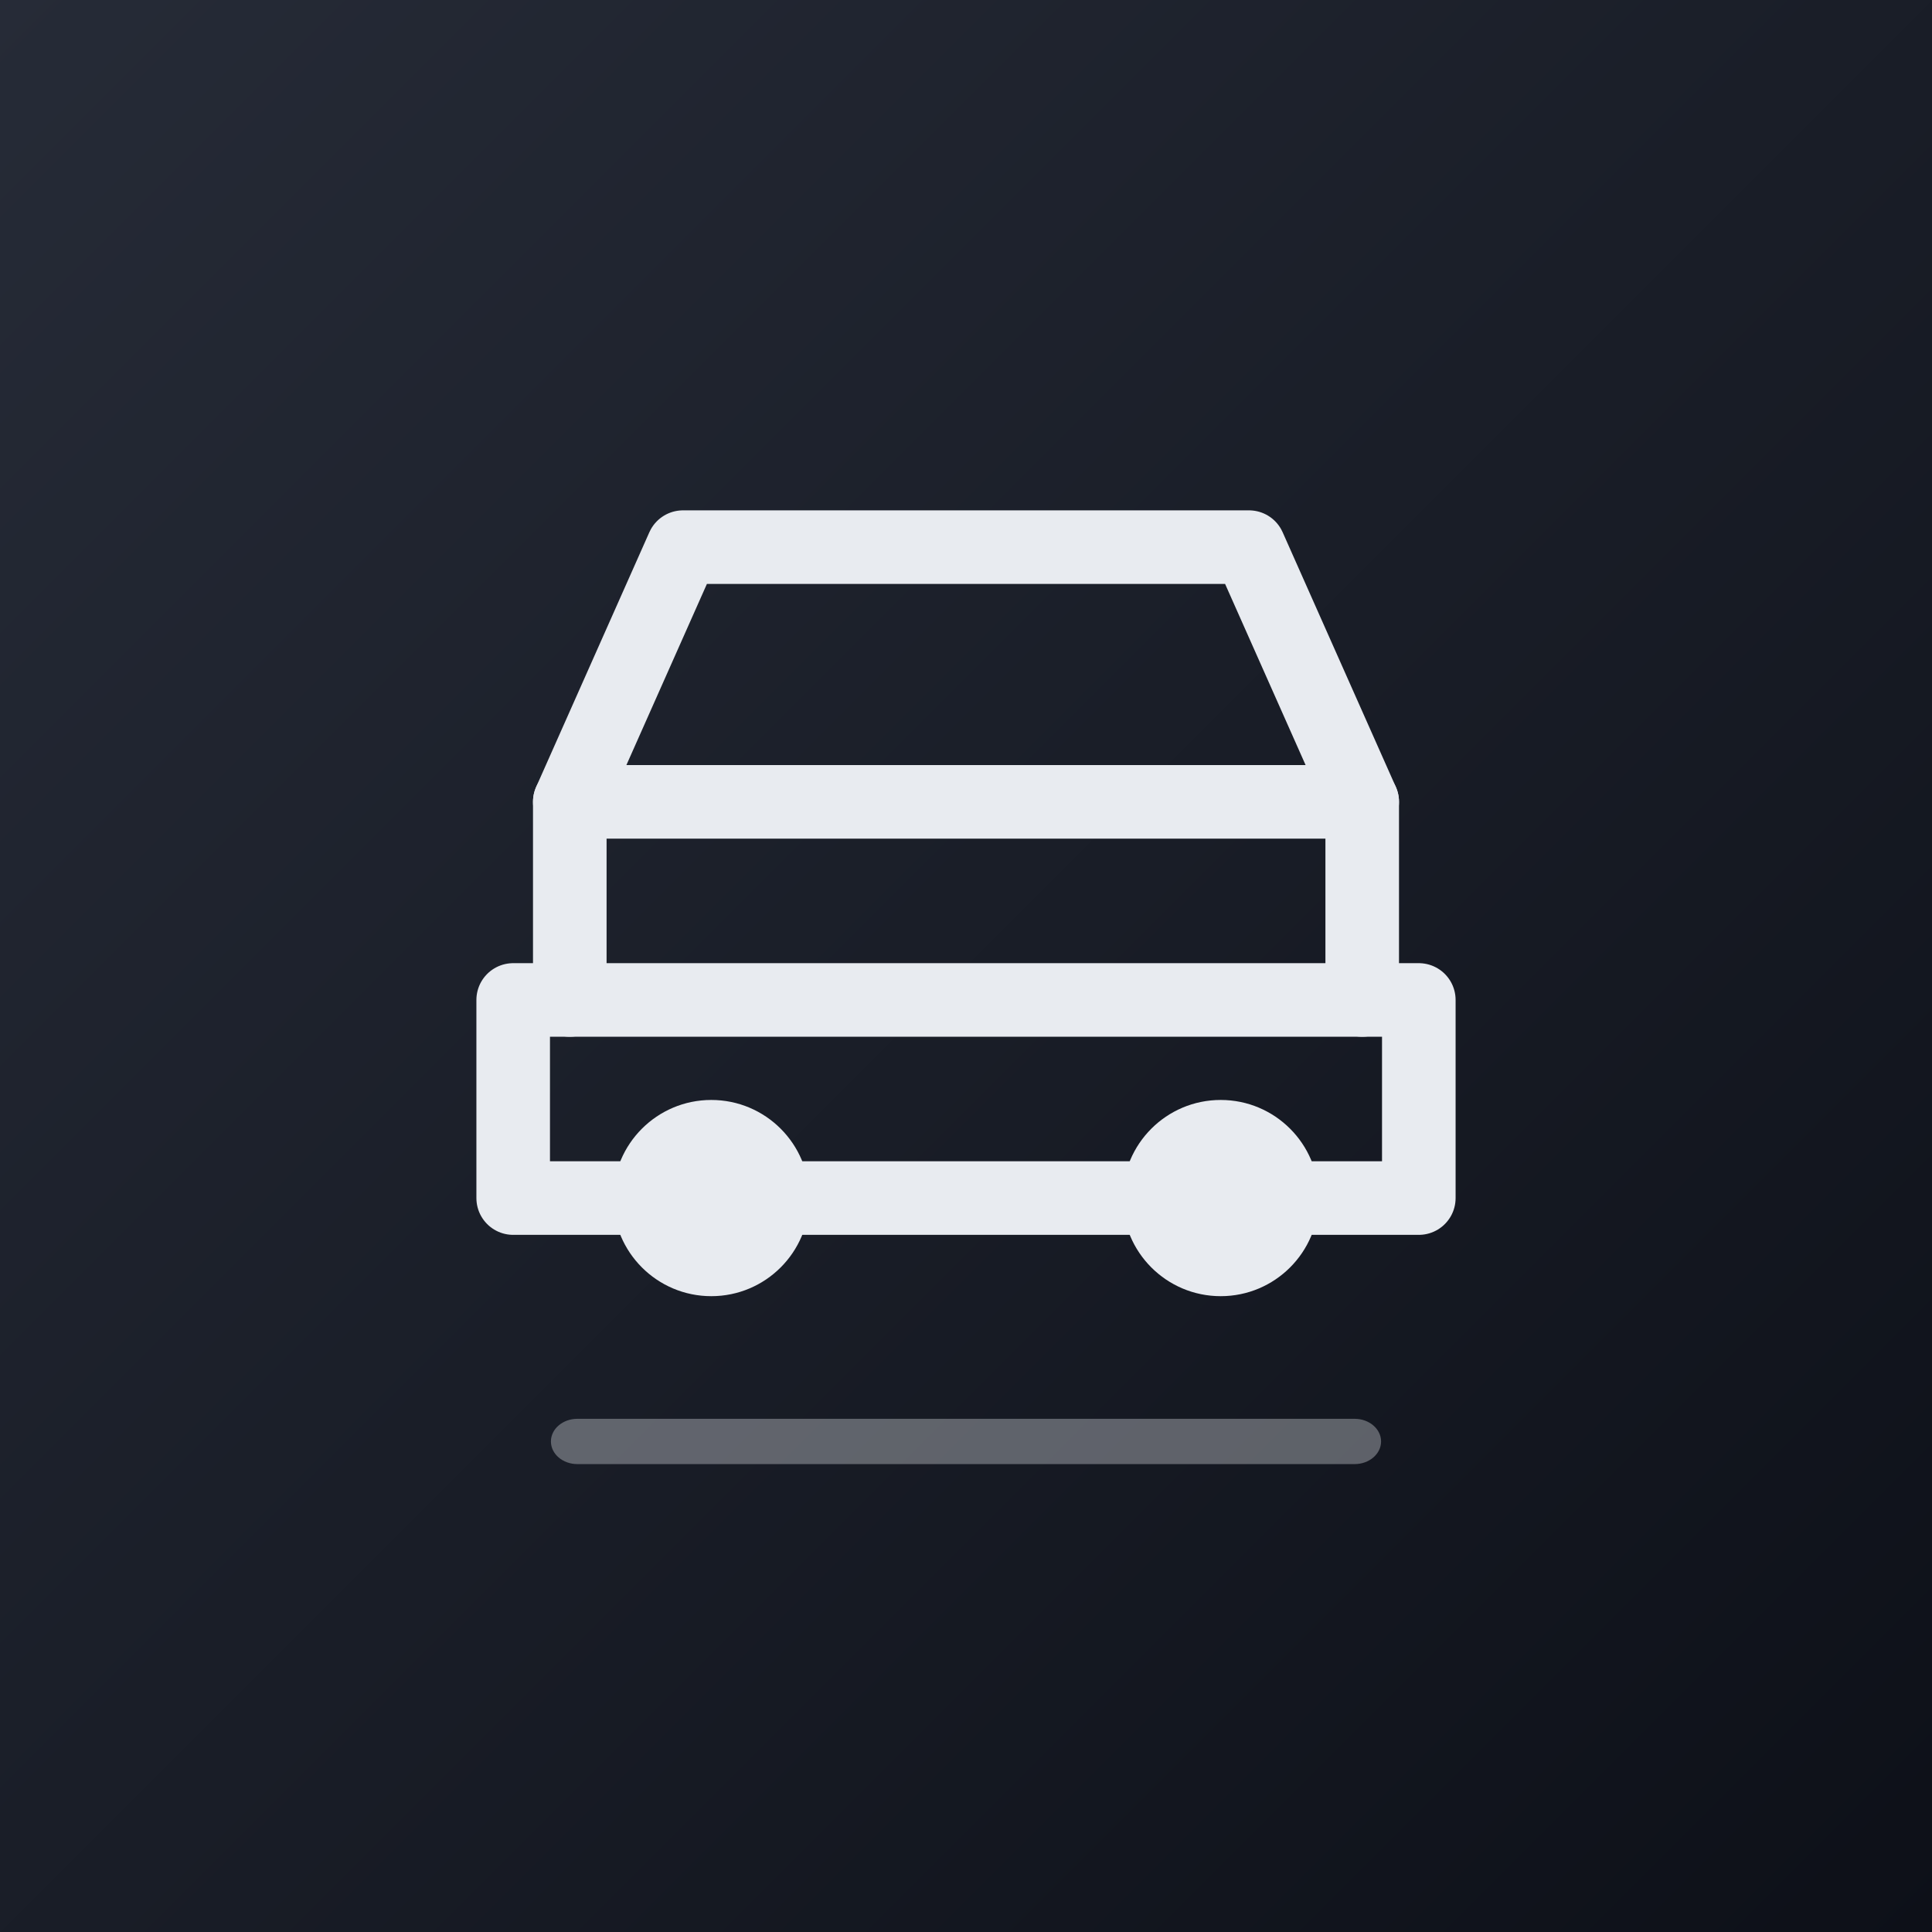
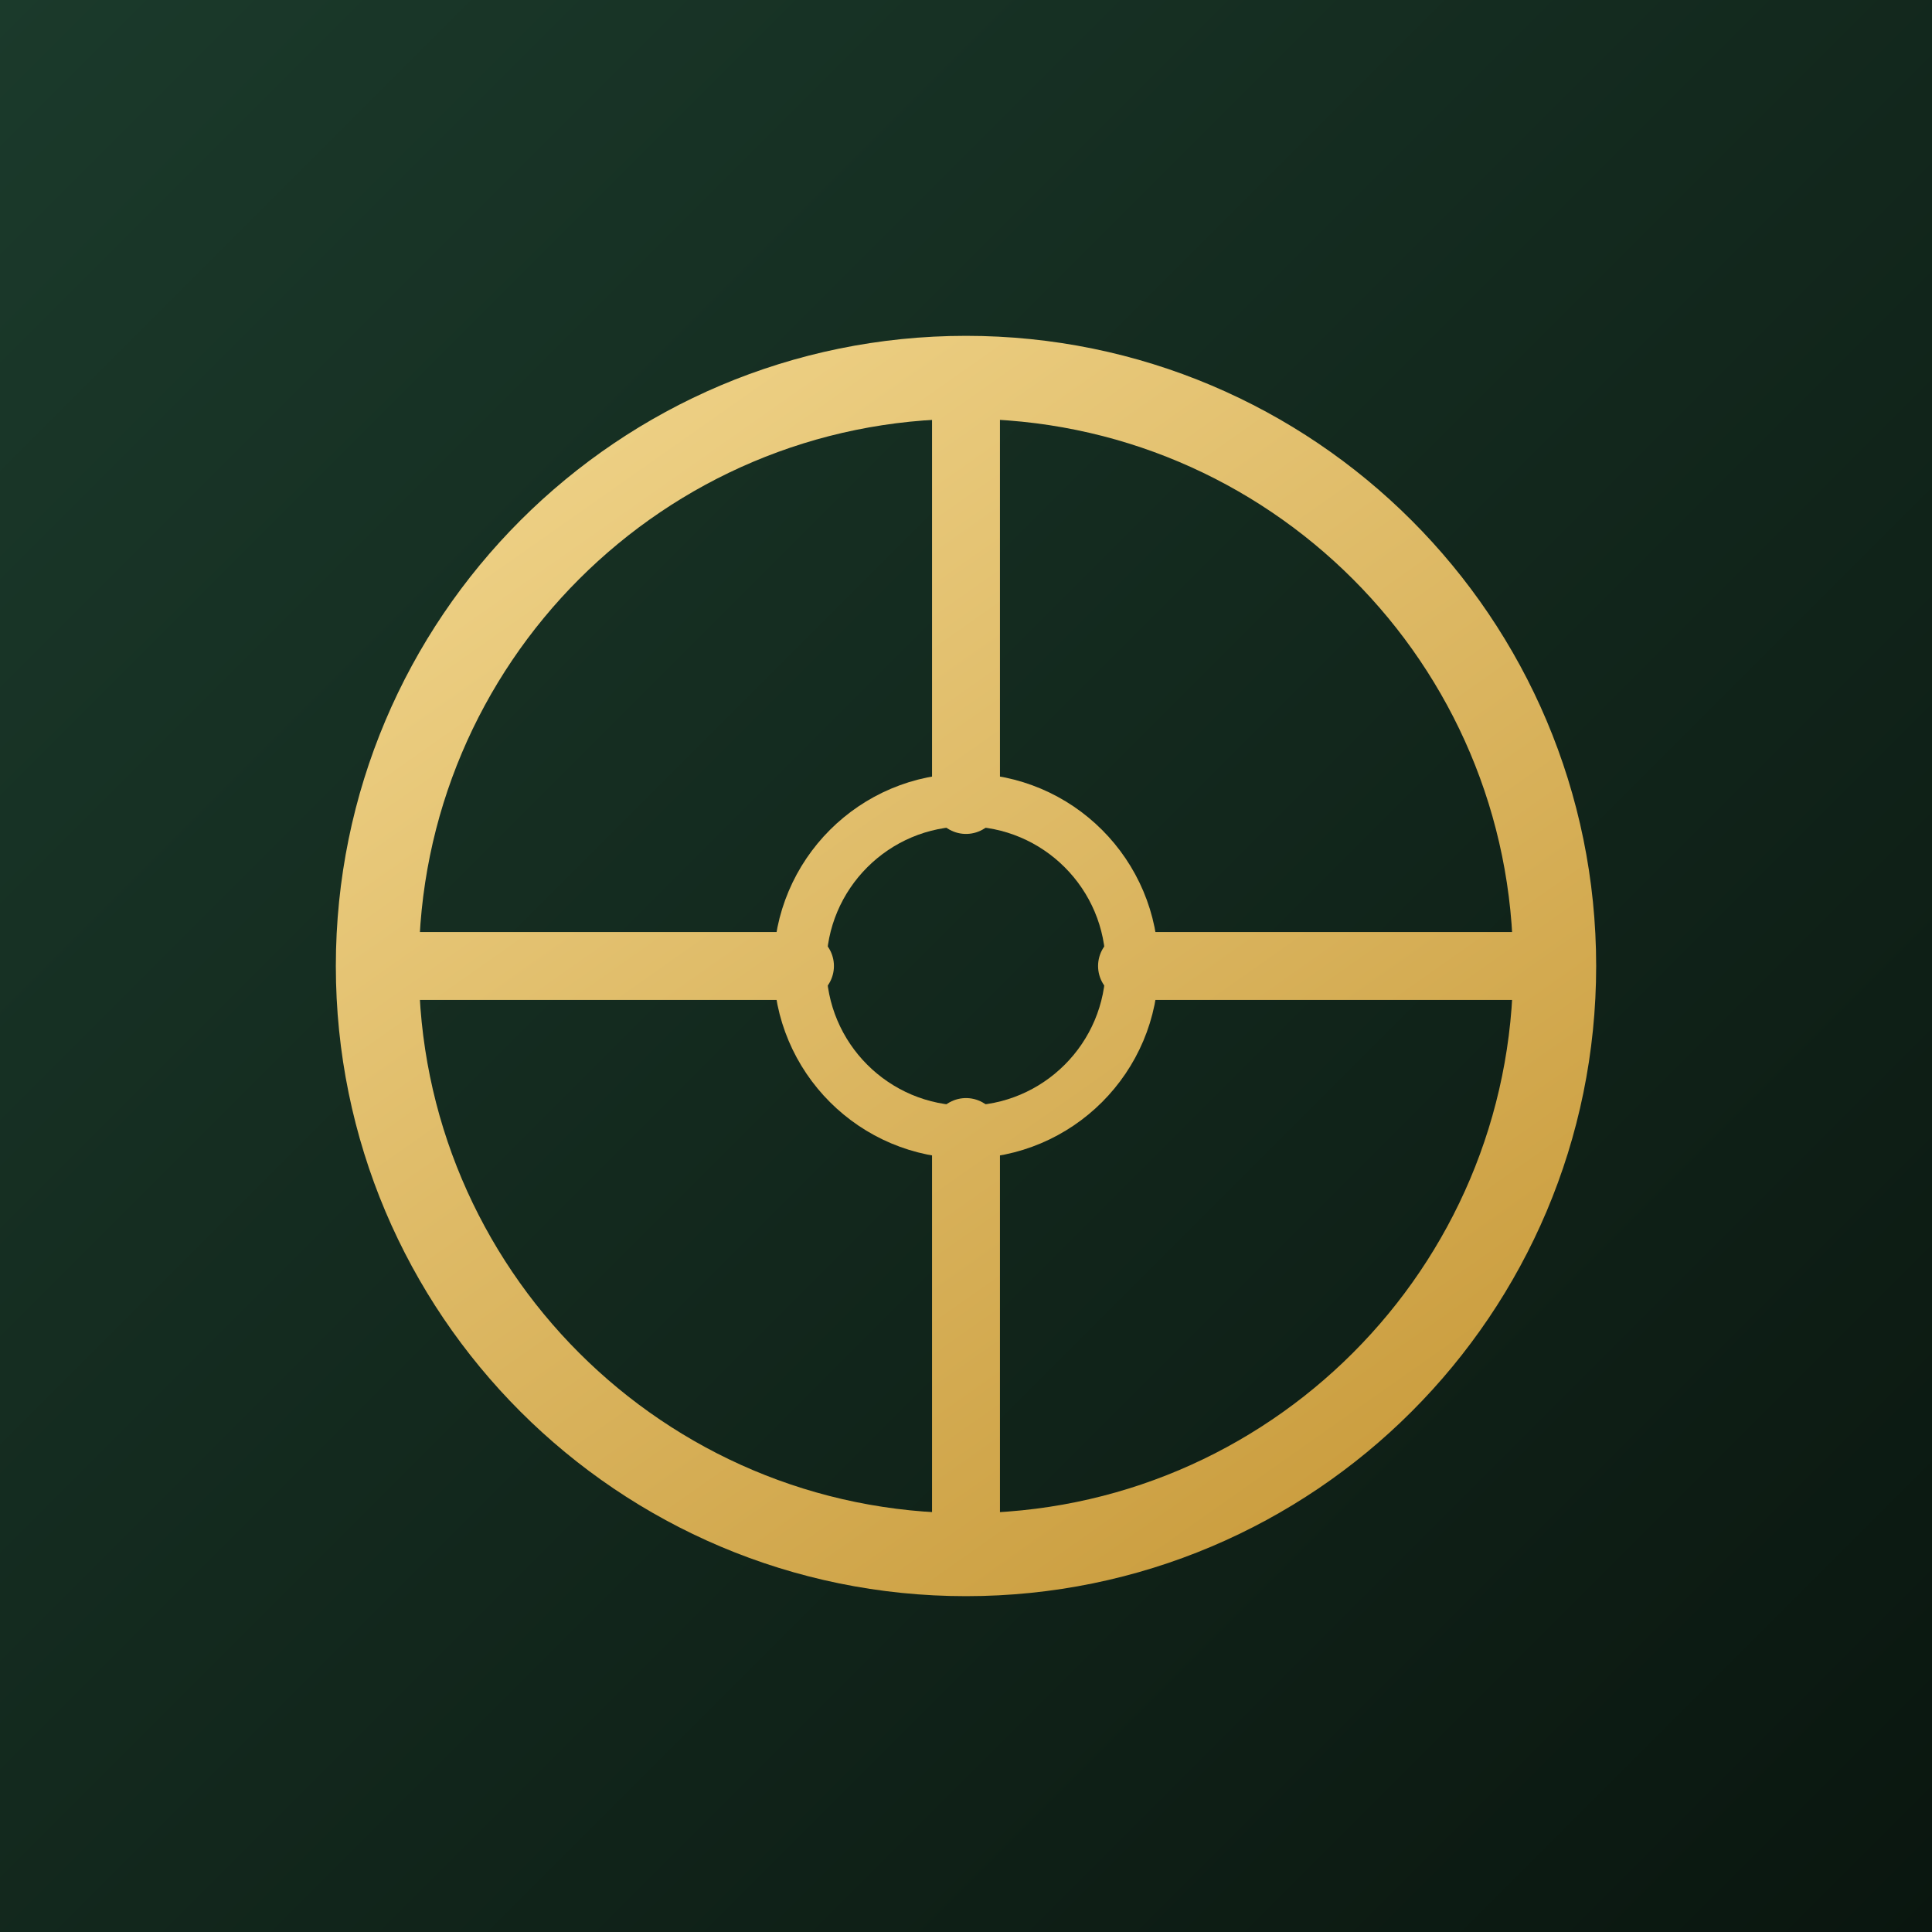
<svg xmlns="http://www.w3.org/2000/svg" viewBox="0 0 512 512">
  <defs>
    <linearGradient id="bg" x1="0" y1="0" x2="1" y2="1">
-       <stop offset="0" stop-color="#262b37" />
-       <stop offset="1" stop-color="#0d1018" />
+       <stop offset="0" stop-color="#1b3a2b" />
+       <stop offset="1" stop-color="#0a160f" />
+     </linearGradient>
+     <linearGradient id="gold" gradientUnits="userSpaceOnUse" x1="140" y1="90" x2="372" y2="420">
+       <stop offset="0" stop-color="#f0d48a" />
+       <stop offset="1" stop-color="#c89a3a" />
    </linearGradient>
  </defs>
  <rect width="512" height="512" fill="url(#bg)" />
-   <g fill="none" stroke="#e8ebf0" stroke-width="1.3" stroke-linecap="round" stroke-linejoin="round" transform="translate(136 100) scale(15)">
-     <path d="M1 11V7.5l2-4.5h10l2 4.5V11" />
-     <path d="M0 11h16v3.5H0z" />
-     <path d="M1 7.5h14" />
+   <circle cx="256" cy="256" r="156" fill="none" stroke="url(#gold)" stroke-width="22" />
+   <circle cx="256" cy="256" r="44" fill="none" stroke="url(#gold)" stroke-width="14" />
+   <g stroke="url(#gold)" stroke-width="18" stroke-linecap="round">
+     <line x1="256" y1="212" x2="256" y2="108" />
+     <line x1="256" y1="300" x2="256" y2="404" />
+     <line x1="212" y1="256" x2="108" y2="256" />
+     <line x1="300" y1="256" x2="404" y2="256" />
  </g>
-   <g fill="#e8ebf0">
-     <circle cx="188.5" cy="317.5" r="26" />
-     <circle cx="323.5" cy="317.5" r="26" />
-   </g>
-   <rect x="146" y="376" width="220" height="12" rx="7" fill="#e8ebf0" opacity=".35" />
</svg>
